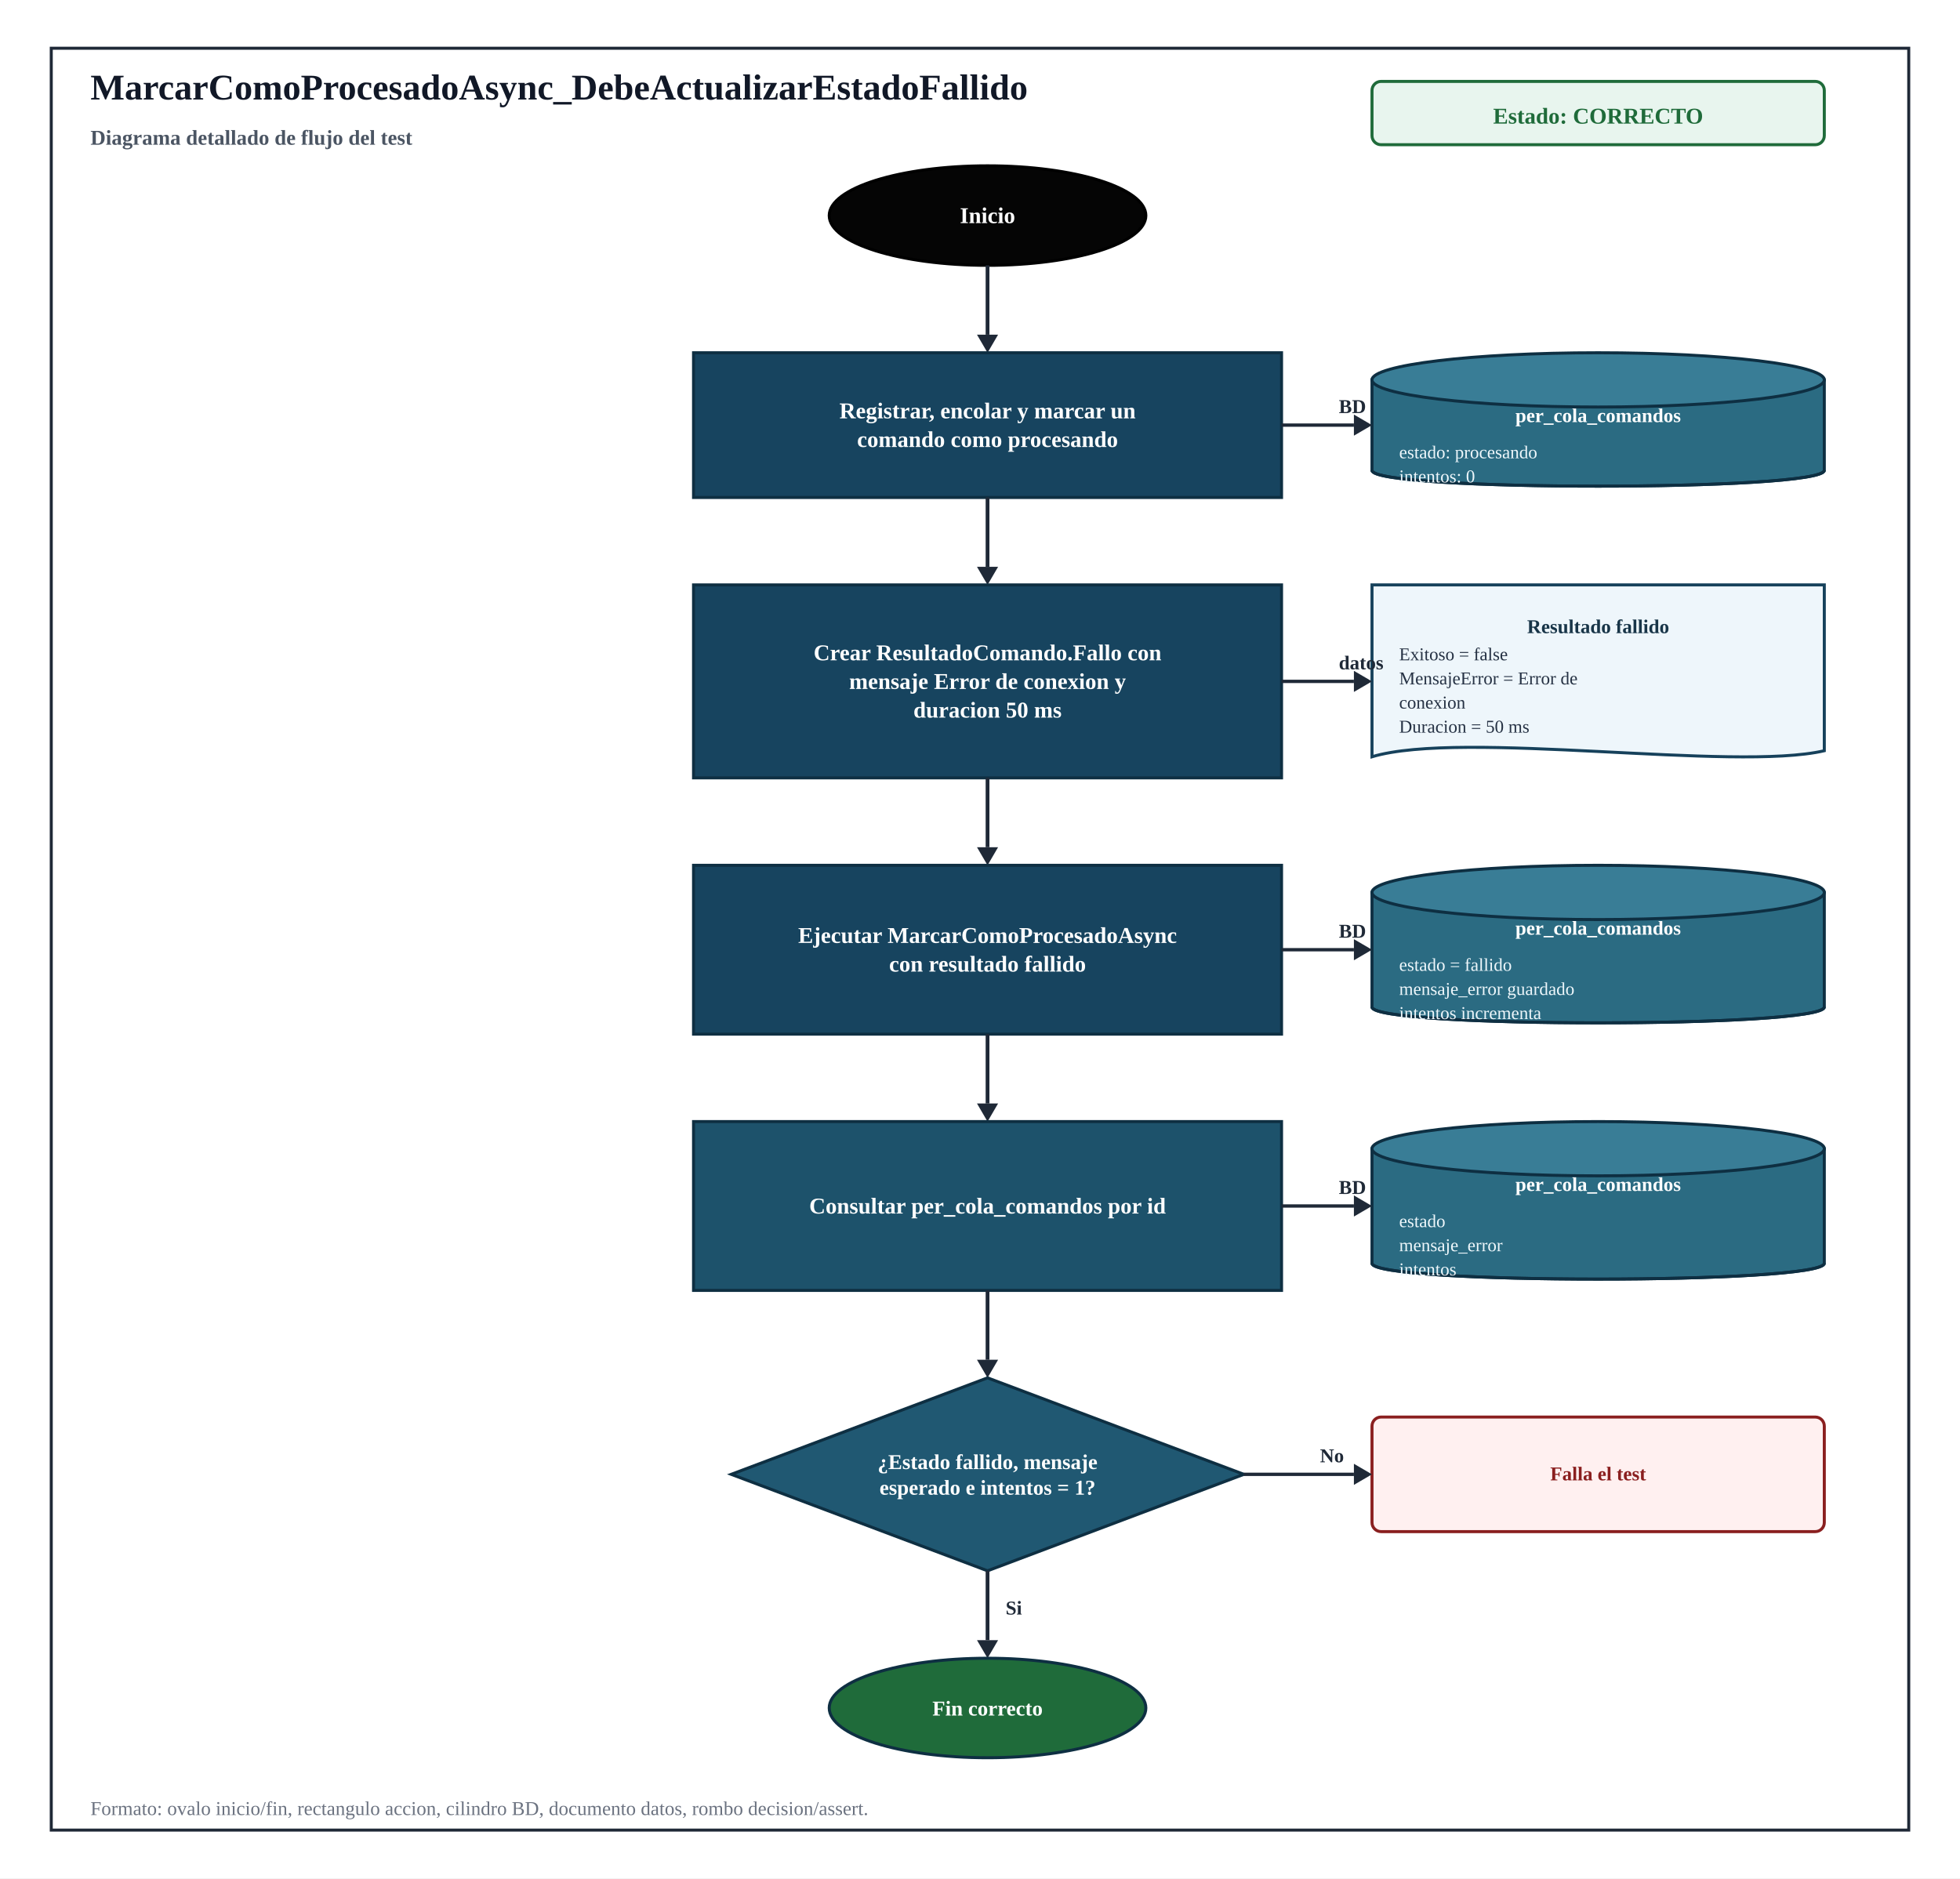
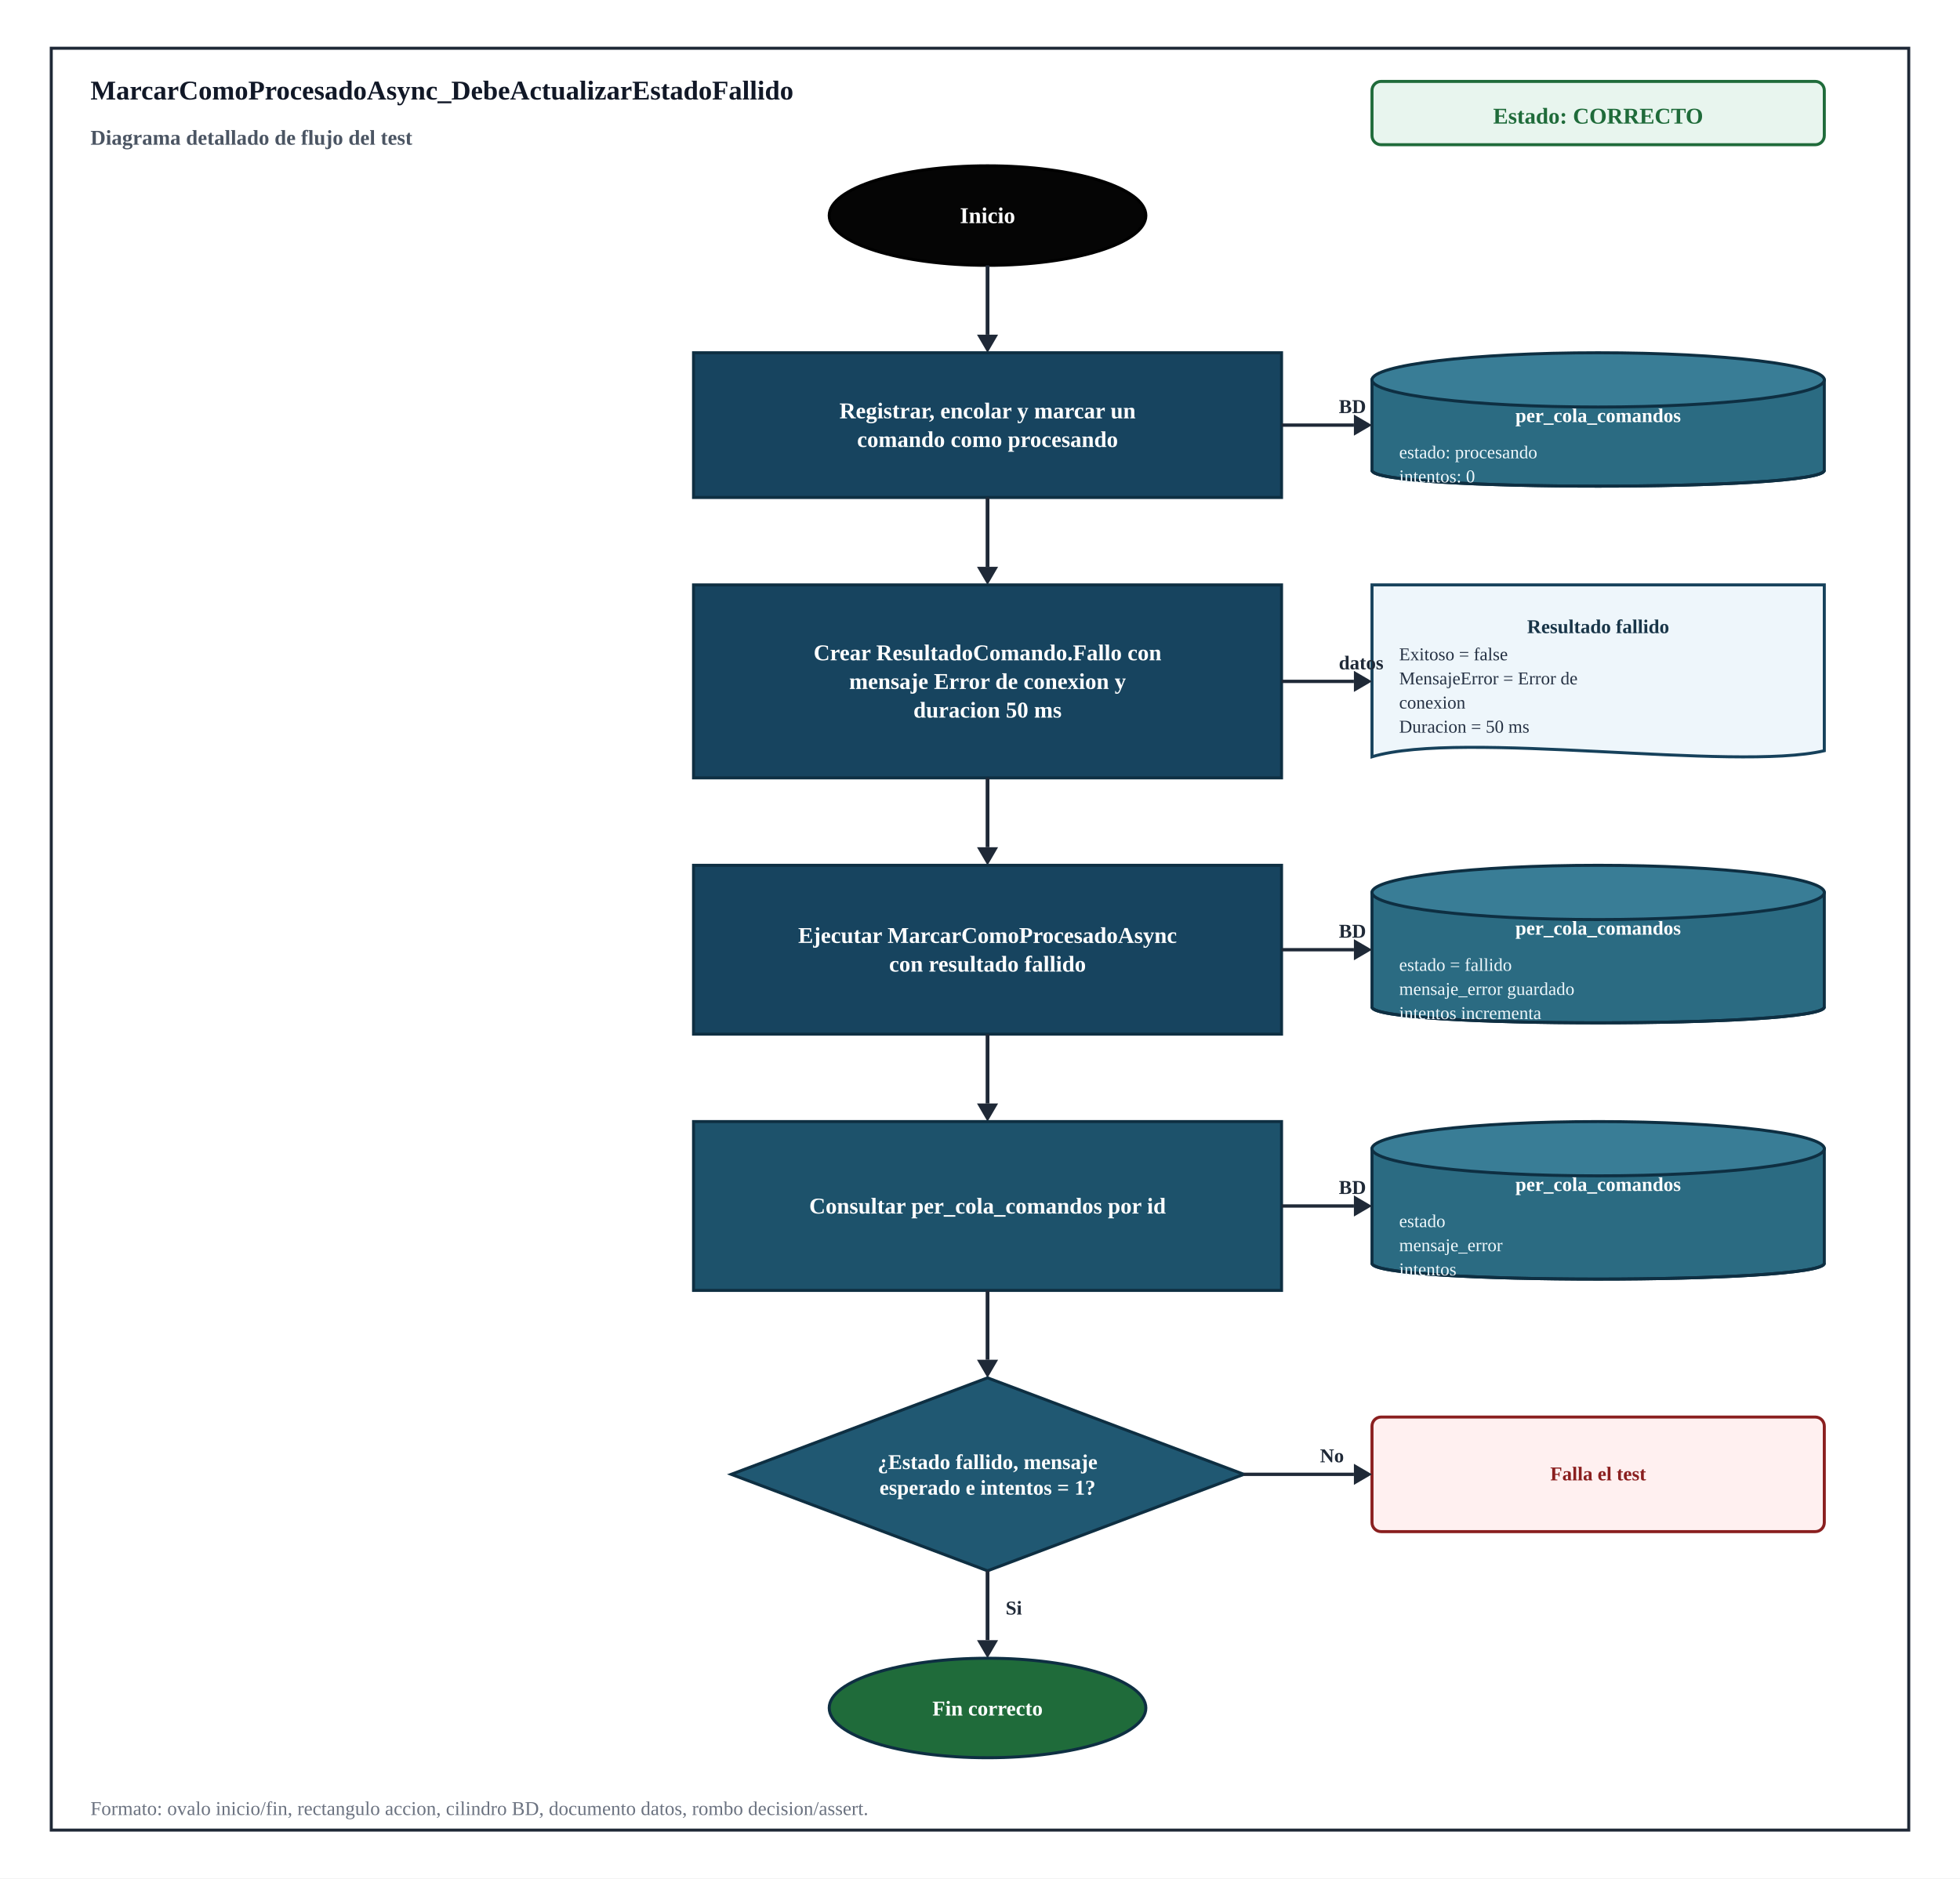
<svg xmlns="http://www.w3.org/2000/svg" width="1300" height="1246" viewBox="0 0 1300 1246">
  <rect width="100%" height="100%" fill="#ffffff" />
  <rect x="34" y="32" width="1232" height="1182" fill="none" stroke="#1f2937" stroke-width="2" />
-   <text x="60" y="66" font-size="24" fill="#111827" font-weight="800">MarcarComoProcesadoAsync_DebeActualizarEstadoFallido</text>
+   <text x="60" y="66" font-size="18" fill="#111827" font-weight="800">MarcarComoProcesadoAsync_DebeActualizarEstadoFallido</text>
  <text x="60" y="96" font-size="14" fill="#4b5563" font-weight="600">Diagrama detallado de flujo del test</text>
  <rect x="910" y="54" width="300" height="42" rx="6" fill="#e8f5ee" stroke="#1f6b3a" stroke-width="2" />
  <text x="1060.0" y="82.0" text-anchor="middle" font-size="15" fill="#1f6b3a" font-weight="800">Estado: CORRECTO</text>
  <ellipse cx="655.0" cy="143.0" rx="105.0" ry="33.0" fill="#050505" stroke="#000" stroke-width="2" />
  <text x="655.0" y="148.0" text-anchor="middle" font-size="15" fill="#ffffff" font-weight="700">Inicio</text>
  <line x1="655.0" y1="176" x2="655.0" y2="222" stroke="#1f2937" stroke-width="2.5" />
  <polygon points="648.0,222 662.0,222 655.0,234" fill="#1f2937" />
  <rect x="460" y="234" width="390" height="96" fill="#17445f" stroke="#0e2f42" stroke-width="2" />
  <text x="655.0" y="277.5" text-anchor="middle" font-size="15" fill="#ffffff" font-weight="700">Registrar, encolar y marcar un</text>
  <text x="655.0" y="296.5" text-anchor="middle" font-size="15" fill="#ffffff" font-weight="700">comando como procesando</text>
  <path d="M910,252.0 C910,238.0 1210,238.0 1210,252.0 L1210,312.0 C1210,326.0 910,326.0 910,312.0 Z" fill="#2b6b82" stroke="#0e2f42" stroke-width="2" />
  <ellipse cx="1060.0" cy="252.0" rx="150.0" ry="18" fill="#397d96" stroke="#0e2f42" stroke-width="2" />
  <path d="M910,312.0 C910,326.0 1210,326.0 1210,312.0" fill="none" stroke="#0e2f42" stroke-width="2" />
  <text x="1060.0" y="280.0" text-anchor="middle" font-size="13" fill="#ffffff" font-weight="700">per_cola_comandos</text>
  <text x="928" y="304" font-size="12" fill="#eef7fb" font-weight="500">estado: procesando</text>
  <text x="928" y="320" font-size="12" fill="#eef7fb" font-weight="500">intentos: 0</text>
  <path d="M850,282.0 H880.0 V282.0 H898" fill="none" stroke="#1f2937" stroke-width="2.2" />
  <polygon points="898,275.0 898,289.0 910,282.0" fill="#1f2937" />
  <text x="888.0" y="274.0" font-size="13" fill="#1f2937" font-weight="700">BD</text>
  <line x1="655.0" y1="330" x2="655.0" y2="376" stroke="#1f2937" stroke-width="2.5" />
  <polygon points="648.0,376 662.0,376 655.0,388" fill="#1f2937" />
  <rect x="460" y="388" width="390" height="128" fill="#17445f" stroke="#0e2f42" stroke-width="2" />
  <text x="655.0" y="438.0" text-anchor="middle" font-size="15" fill="#ffffff" font-weight="700">Crear ResultadoComando.Fallo con</text>
  <text x="655.0" y="457.0" text-anchor="middle" font-size="15" fill="#ffffff" font-weight="700">mensaje Error de conexion y</text>
  <text x="655.0" y="476.0" text-anchor="middle" font-size="15" fill="#ffffff" font-weight="700">duracion 50 ms</text>
  <path d="M910,388.0 H1210 V498.0 C1150,512.0 970,484.0 910,502.0 Z" fill="#eef6fb" stroke="#16415b" stroke-width="2" />
  <text x="1060.0" y="420.0" text-anchor="middle" font-size="13" fill="#183548" font-weight="700">Resultado fallido</text>
  <text x="928" y="438" font-size="12" fill="#263244" font-weight="500">Exitoso = false</text>
  <text x="928" y="454" font-size="12" fill="#263244" font-weight="500">MensajeError = Error de</text>
  <text x="928" y="470" font-size="12" fill="#263244" font-weight="500">conexion</text>
  <text x="928" y="486" font-size="12" fill="#263244" font-weight="500">Duracion = 50 ms</text>
  <path d="M850,452.0 H880.0 V452.0 H898" fill="none" stroke="#1f2937" stroke-width="2.2" />
  <polygon points="898,445.0 898,459.0 910,452.0" fill="#1f2937" />
  <text x="888.0" y="444.0" font-size="13" fill="#1f2937" font-weight="700">datos</text>
  <line x1="655.0" y1="516" x2="655.0" y2="562" stroke="#1f2937" stroke-width="2.5" />
  <polygon points="648.0,562 662.0,562 655.0,574" fill="#1f2937" />
  <rect x="460" y="574" width="390" height="112" fill="#17445f" stroke="#0e2f42" stroke-width="2" />
  <text x="655.0" y="625.5" text-anchor="middle" font-size="15" fill="#ffffff" font-weight="700">Ejecutar MarcarComoProcesadoAsync</text>
  <text x="655.0" y="644.5" text-anchor="middle" font-size="15" fill="#ffffff" font-weight="700">con resultado fallido</text>
  <path d="M910,592.0 C910,578.0 1210,578.0 1210,592.0 L1210,668.0 C1210,682.0 910,682.0 910,668.0 Z" fill="#2b6b82" stroke="#0e2f42" stroke-width="2" />
  <ellipse cx="1060.0" cy="592.0" rx="150.0" ry="18" fill="#397d96" stroke="#0e2f42" stroke-width="2" />
  <path d="M910,668.0 C910,682.0 1210,682.0 1210,668.0" fill="none" stroke="#0e2f42" stroke-width="2" />
  <text x="1060.0" y="620.0" text-anchor="middle" font-size="13" fill="#ffffff" font-weight="700">per_cola_comandos</text>
  <text x="928" y="644" font-size="12" fill="#eef7fb" font-weight="500">estado = fallido</text>
  <text x="928" y="660" font-size="12" fill="#eef7fb" font-weight="500">mensaje_error guardado</text>
  <text x="928" y="676" font-size="12" fill="#eef7fb" font-weight="500">intentos incrementa</text>
  <path d="M850,630.0 H880.0 V630.0 H898" fill="none" stroke="#1f2937" stroke-width="2.2" />
  <polygon points="898,623.0 898,637.0 910,630.0" fill="#1f2937" />
  <text x="888.0" y="622.0" font-size="13" fill="#1f2937" font-weight="700">BD</text>
  <line x1="655.0" y1="686" x2="655.0" y2="732" stroke="#1f2937" stroke-width="2.5" />
  <polygon points="648.0,732 662.0,732 655.0,744" fill="#1f2937" />
  <rect x="460" y="744" width="390" height="112" fill="#1d526b" stroke="#0e2f42" stroke-width="2" />
  <text x="655.0" y="805.0" text-anchor="middle" font-size="15" fill="#ffffff" font-weight="700">Consultar per_cola_comandos por id</text>
  <path d="M910,762.0 C910,748.0 1210,748.0 1210,762.0 L1210,838.0 C1210,852.0 910,852.0 910,838.0 Z" fill="#2b6b82" stroke="#0e2f42" stroke-width="2" />
  <ellipse cx="1060.0" cy="762.0" rx="150.0" ry="18" fill="#397d96" stroke="#0e2f42" stroke-width="2" />
  <path d="M910,838.0 C910,852.0 1210,852.0 1210,838.0" fill="none" stroke="#0e2f42" stroke-width="2" />
  <text x="1060.0" y="790.0" text-anchor="middle" font-size="13" fill="#ffffff" font-weight="700">per_cola_comandos</text>
  <text x="928" y="814" font-size="12" fill="#eef7fb" font-weight="500">estado</text>
  <text x="928" y="830" font-size="12" fill="#eef7fb" font-weight="500">mensaje_error</text>
  <text x="928" y="846" font-size="12" fill="#eef7fb" font-weight="500">intentos</text>
  <path d="M850,800.0 H880.0 V800.0 H898" fill="none" stroke="#1f2937" stroke-width="2.2" />
  <polygon points="898,793.0 898,807.0 910,800.0" fill="#1f2937" />
  <text x="888.0" y="792.0" font-size="13" fill="#1f2937" font-weight="700">BD</text>
  <line x1="655.0" y1="856" x2="655.0" y2="902" stroke="#1f2937" stroke-width="2.5" />
  <polygon points="648.0,902 662.0,902 655.0,914" fill="#1f2937" />
  <polygon points="655.0,914 825,978.0 655.0,1042 485,978.0" fill="#205872" stroke="#0e2f42" stroke-width="2" />
  <text x="655.0" y="974.5" text-anchor="middle" font-size="14" fill="#ffffff" font-weight="700">¿Estado fallido, mensaje</text>
  <text x="655.0" y="991.5" text-anchor="middle" font-size="14" fill="#ffffff" font-weight="700">esperado e intentos = 1?</text>
  <rect x="910" y="940.0" width="300" height="76" rx="6" fill="#fff0f0" stroke="#8a1f1f" stroke-width="2" />
  <text x="1060.0" y="982.0" text-anchor="middle" font-size="13" fill="#8a1f1f" font-weight="700">Falla el test</text>
  <path d="M825,978.0 H867.5 V978.0 H898" fill="none" stroke="#1f2937" stroke-width="2.2" />
  <polygon points="898,971.0 898,985.0 910,978.0" fill="#1f2937" />
  <text x="875.5" y="970.0" font-size="13" fill="#1f2937" font-weight="700">No</text>
  <line x1="655.0" y1="1042" x2="655.0" y2="1088" stroke="#1f2937" stroke-width="2.5" />
  <polygon points="648.0,1088 662.0,1088 655.0,1100" fill="#1f2937" />
  <text x="667.0" y="1071.0" font-size="13" fill="#1f2937" font-weight="700">Si</text>
  <ellipse cx="655.0" cy="1133.0" rx="105.0" ry="33.0" fill="#1f6b3a" stroke="#0e2f42" stroke-width="2" />
  <text x="655.0" y="1138.0" text-anchor="middle" font-size="14" fill="#ffffff" font-weight="700">Fin correcto</text>
  <text x="60" y="1204" font-size="13" fill="#6b7280">Formato: ovalo inicio/fin, rectangulo accion, cilindro BD, documento datos, rombo decision/assert.</text>
</svg>
